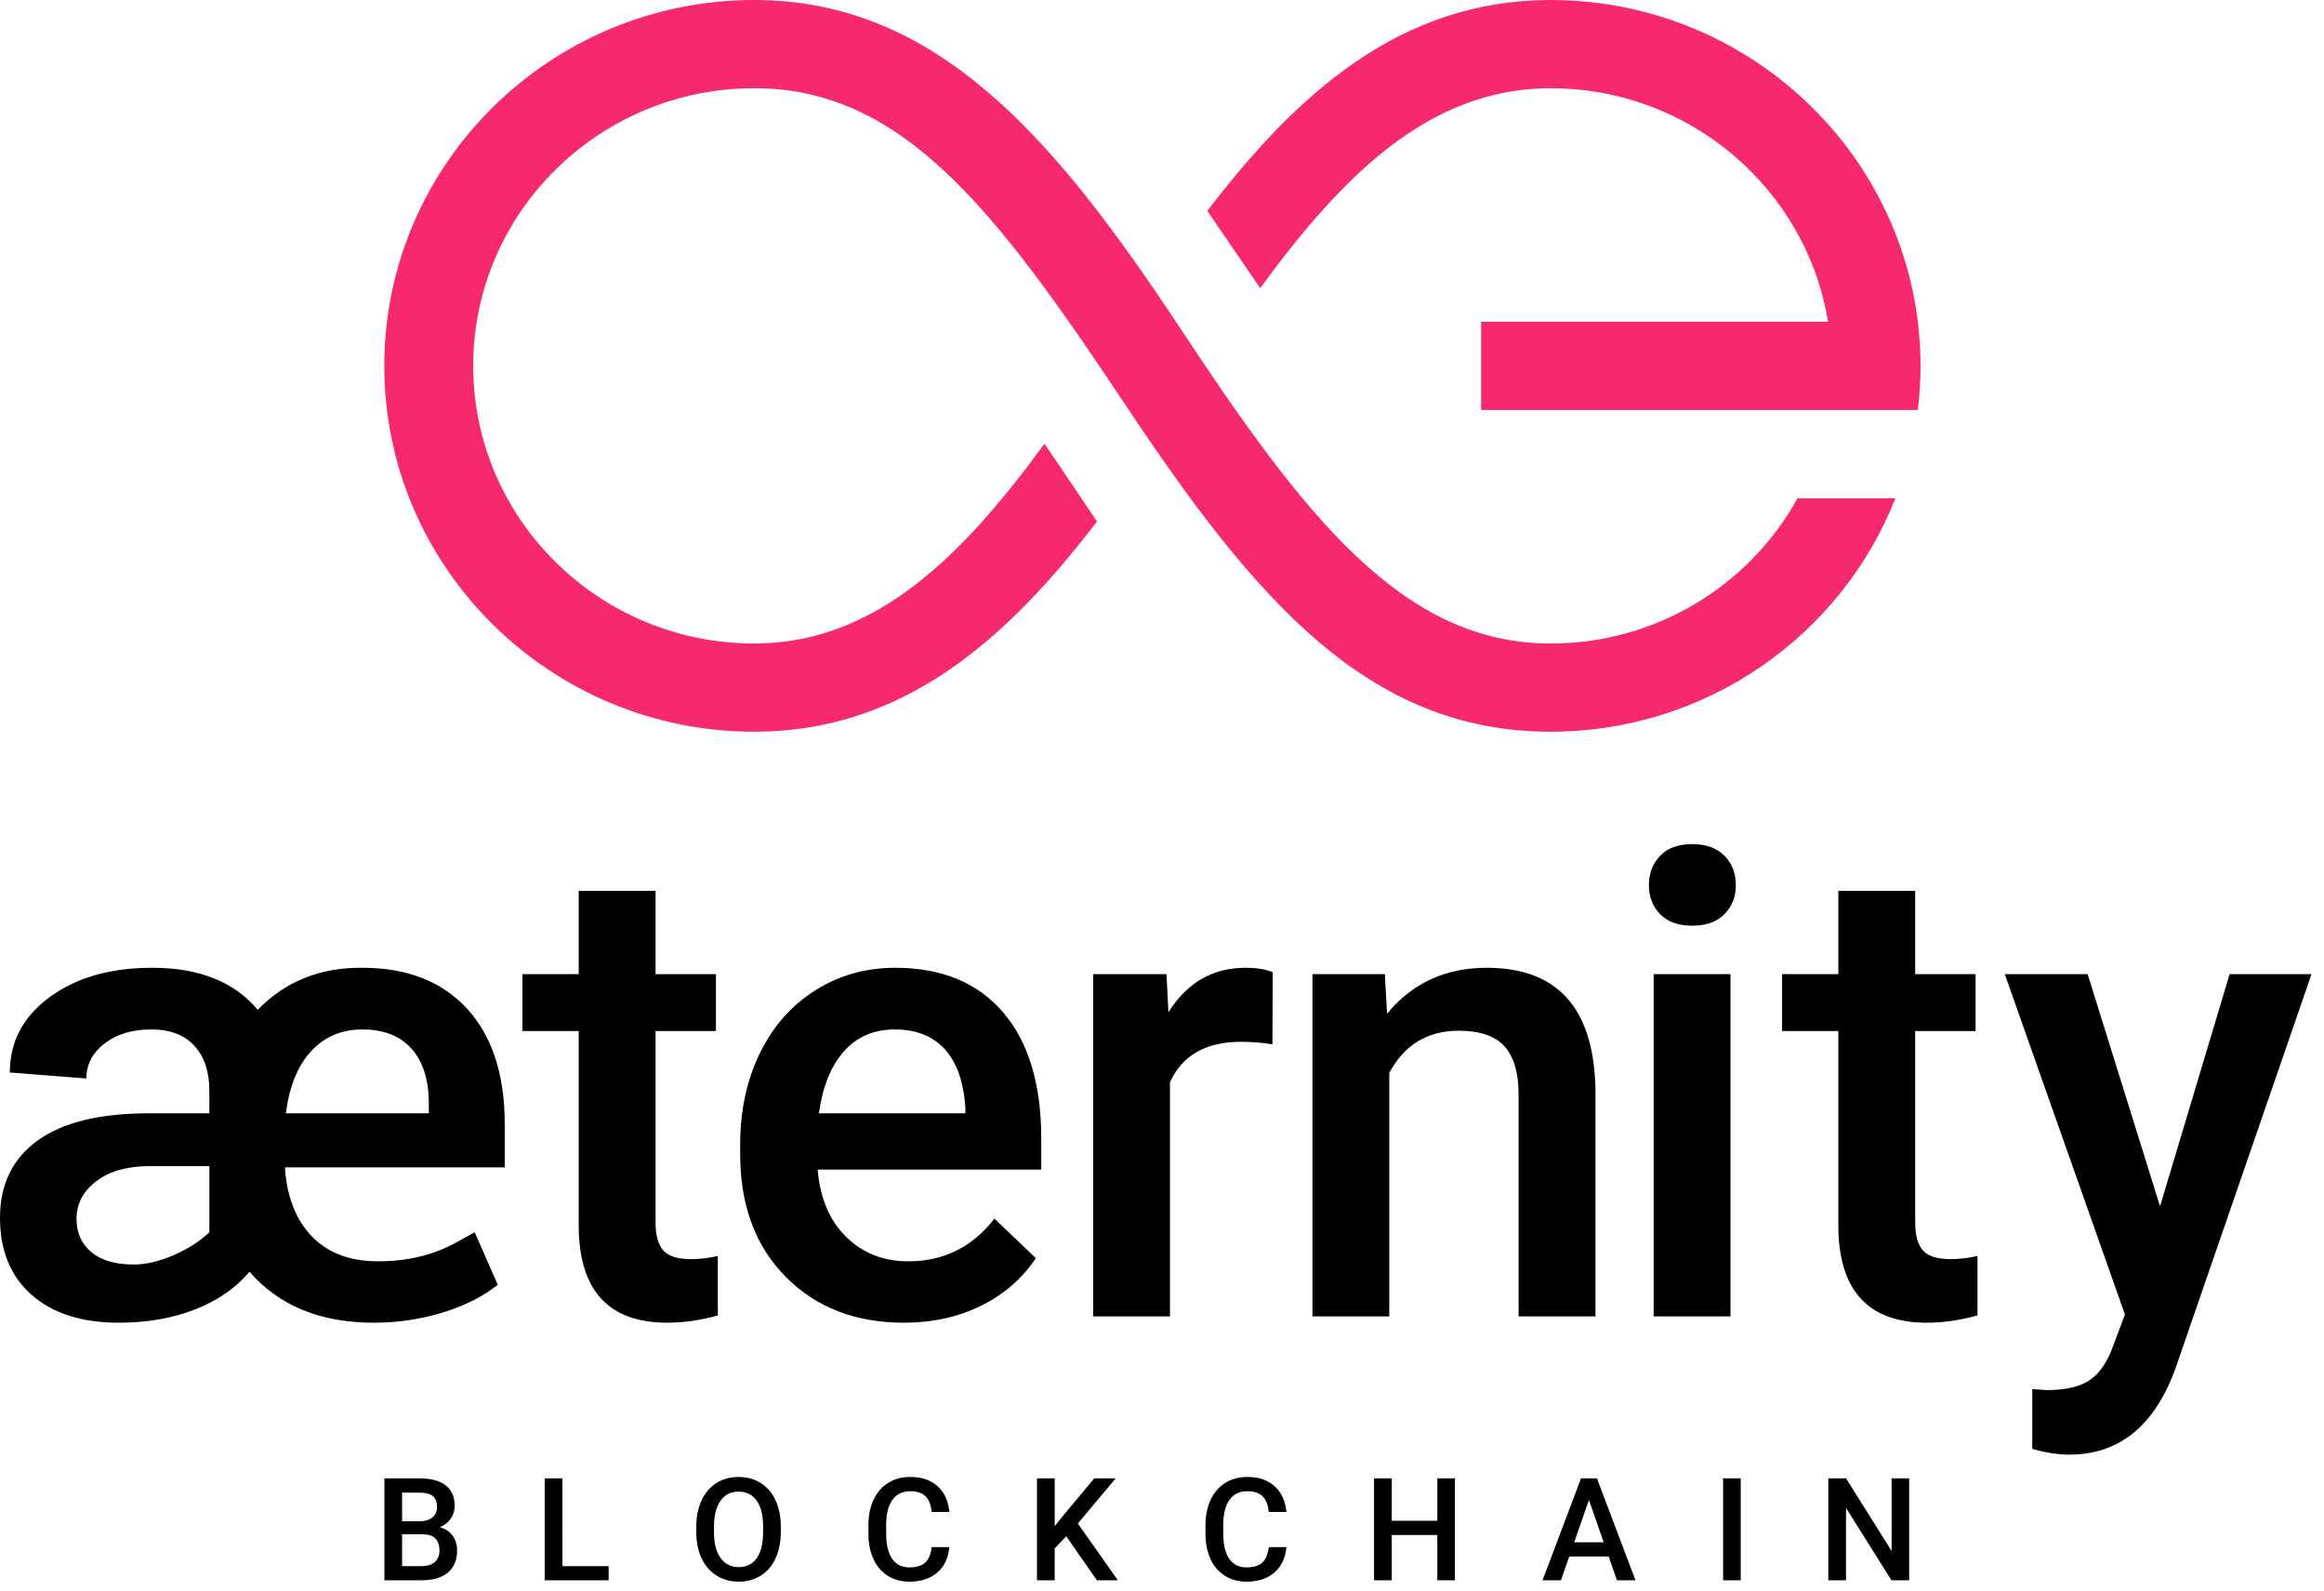
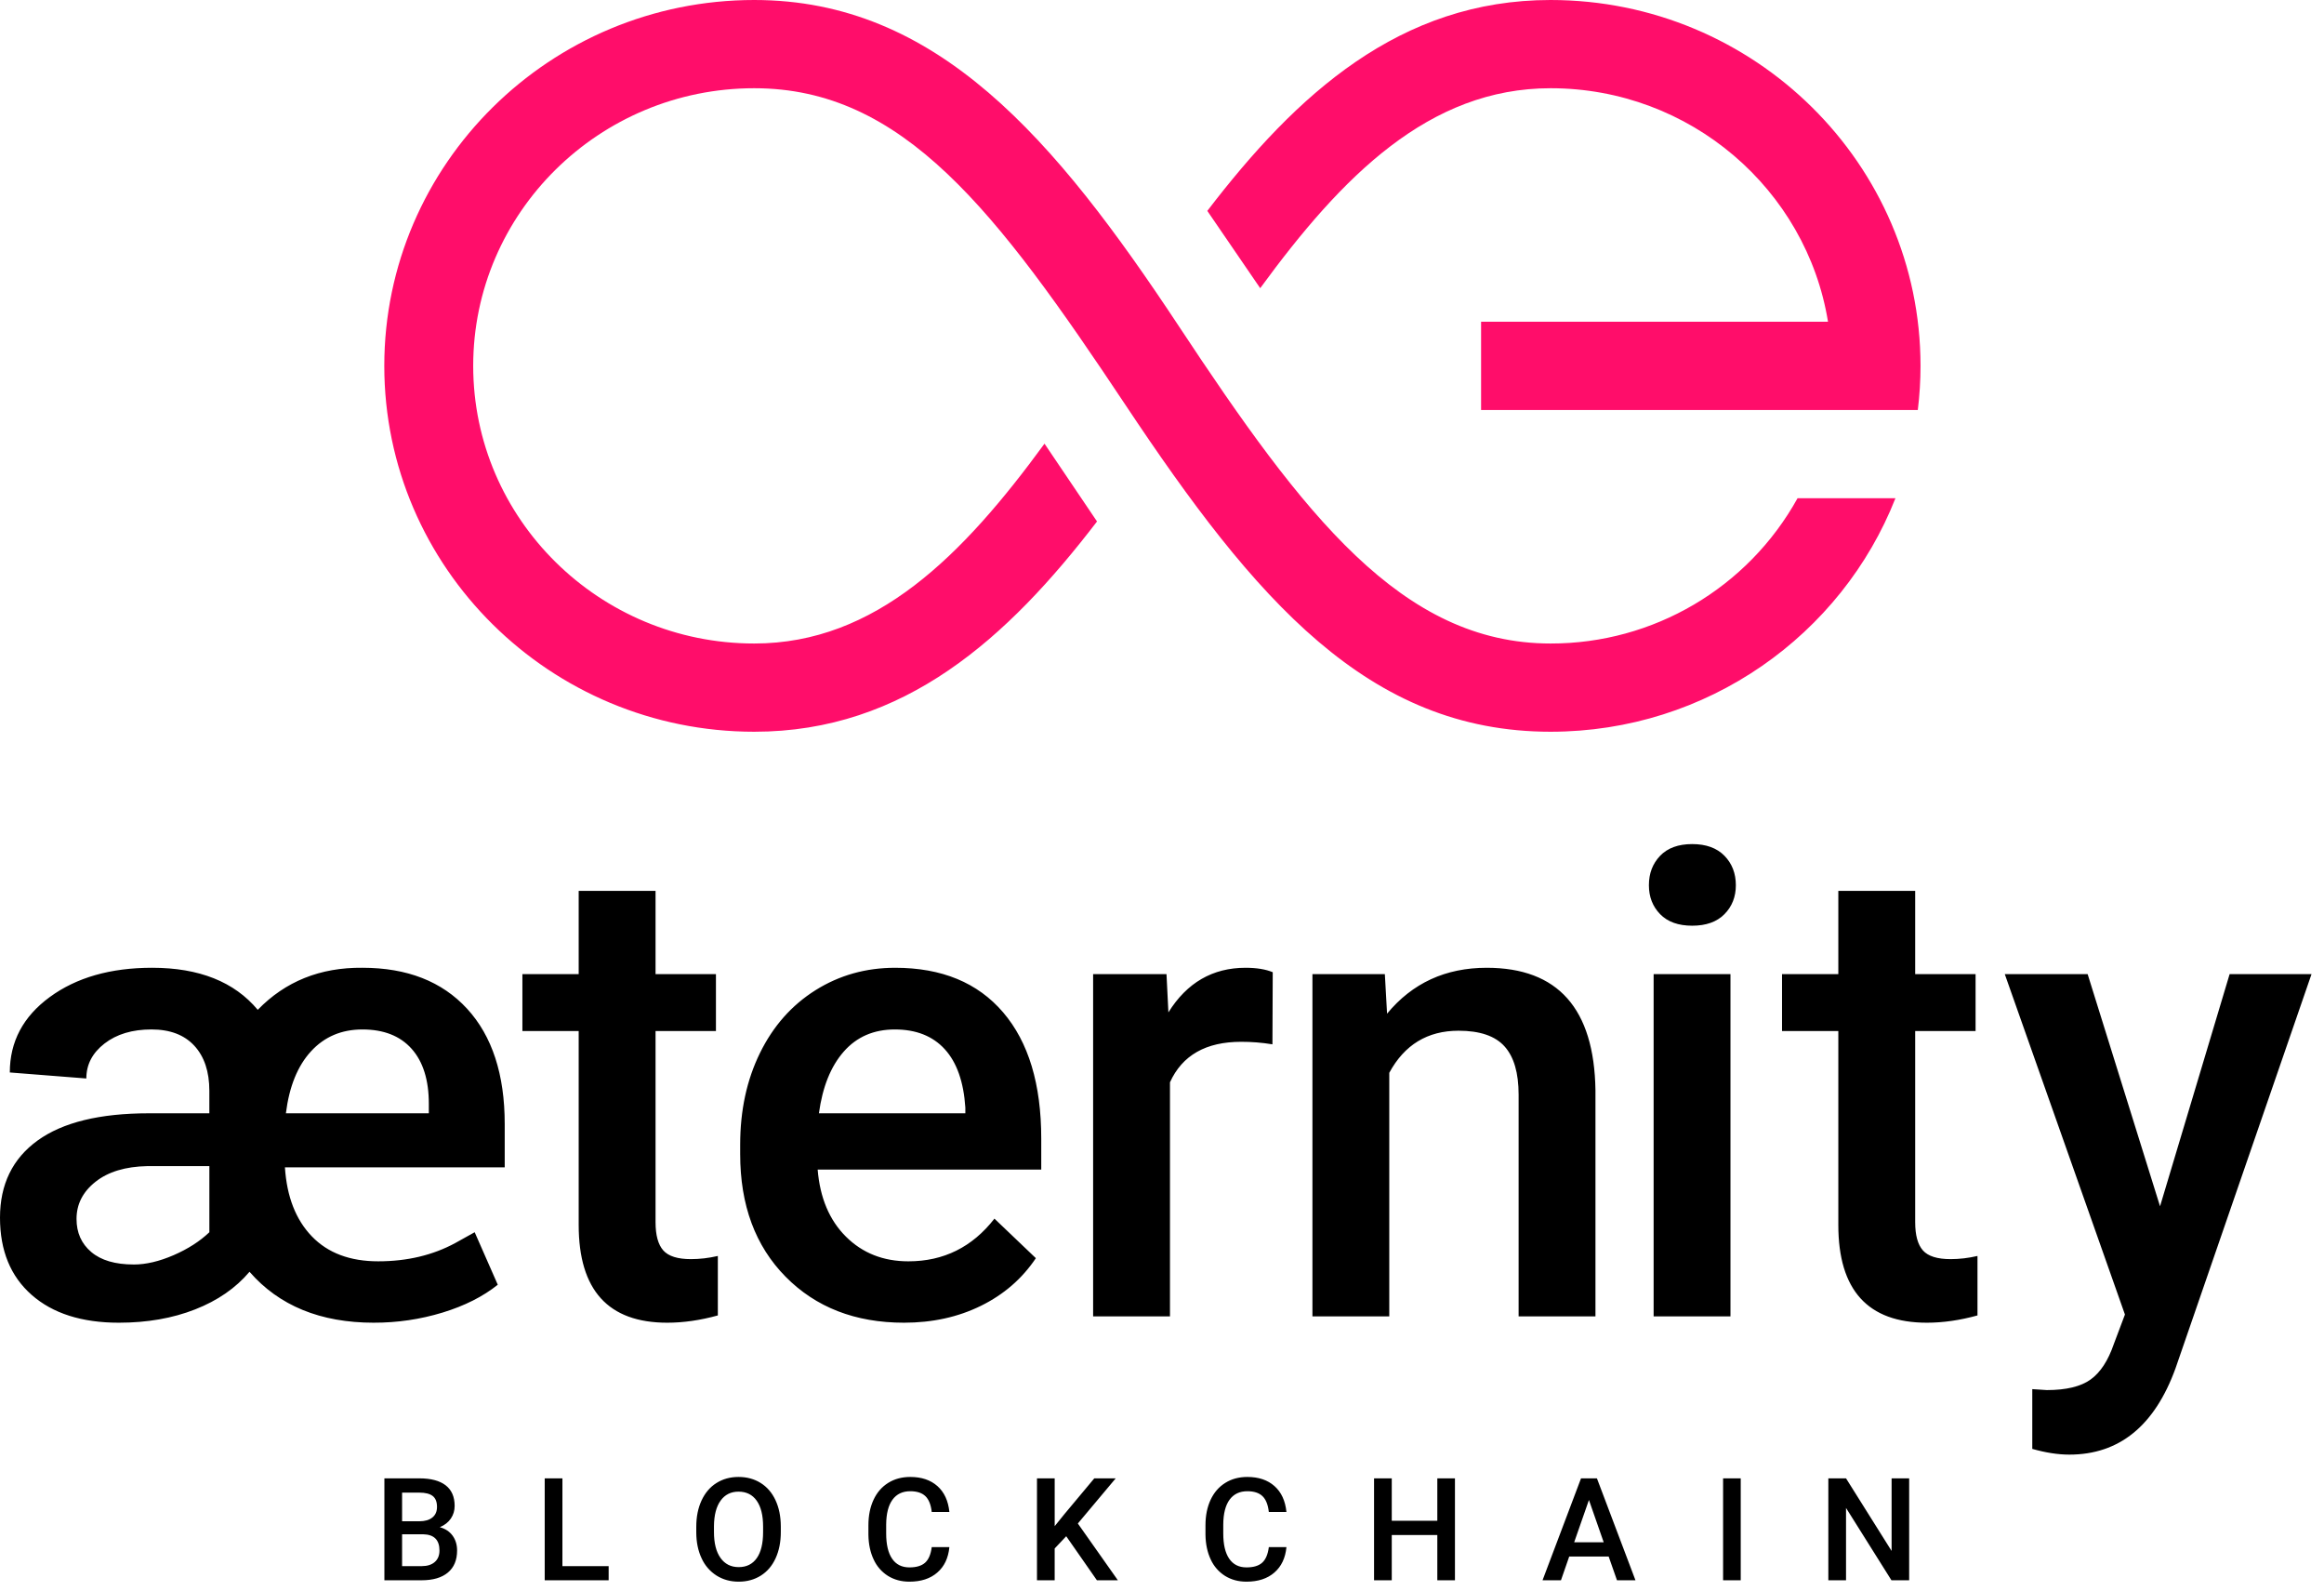
<svg xmlns="http://www.w3.org/2000/svg" width="171" height="117" viewBox="0 0 171 117">
  <g fill="none" fill-rule="evenodd">
    <g fill="#000">
      <path d="M26.666 75.726c-1.536 0-2.796.535-3.78 1.606-.986 1.07-1.603 2.59-1.85 4.561h10.517v-.699c0-1.752-.423-3.102-1.268-4.048-.846-.947-2.052-1.42-3.619-1.42zM9.843 93.016c.9 0 1.876-.23 2.932-.687 1.054-.458 1.93-1.02 2.63-1.687v-4.864h-4.562c-1.613.032-2.885.416-3.816 1.153-.931.736-1.396 1.648-1.396 2.734 0 1.008.36 1.819 1.082 2.43.722.614 1.765.92 3.13.92zm17.66 4.281c-3.924 0-6.972-1.249-9.144-3.746-1.009 1.194-2.343 2.117-4.003 2.768-1.66.652-3.528.978-5.607.978-2.73 0-4.871-.682-6.422-2.048C.775 93.884 0 91.992 0 89.57c0-2.45.923-4.343 2.769-5.677 1.846-1.334 4.576-2 8.19-2h4.445V80.24c0-1.412-.369-2.517-1.105-3.316-.737-.799-1.789-1.199-3.154-1.199-1.41 0-2.563.346-3.455 1.036-.892.69-1.338 1.547-1.338 2.571l-5.63-.442c0-2.265.98-4.115 2.943-5.55 1.962-1.435 4.471-2.152 7.527-2.152 3.46 0 6.05 1.032 7.773 3.094 2.031-2.094 4.598-3.125 7.701-3.094 3.289 0 5.856 1.004 7.703 3.013 1.845 2.01 2.768 4.837 2.768 8.482v3.188H20.965c.14 2.156.799 3.847 1.978 5.072 1.179 1.226 2.808 1.838 4.887 1.838 2.125 0 4.017-.449 5.677-1.349l1.42-.791 1.699 3.863c-1.086.869-2.44 1.551-4.06 2.047a17.187 17.187 0 0 1-5.062.745zM48.235 65.534v6.12h4.444v4.189h-4.444v14.054c0 .963.19 1.656.57 2.083.38.427 1.058.64 2.035.64.652 0 1.311-.078 1.979-.233v4.375c-1.288.356-2.53.535-3.724.535-4.343 0-6.515-2.396-6.515-7.19V75.843h-4.142v-4.189h4.142v-6.12h5.655zM65.841 75.726c-1.552 0-2.804.543-3.758 1.629-.954 1.086-1.563 2.599-1.827 4.538H71.03v-.42c-.124-1.892-.628-3.323-1.512-4.292-.885-.97-2.11-1.455-3.677-1.455m.675 21.571c-3.584 0-6.49-1.129-8.715-3.386-2.226-2.257-3.339-5.262-3.339-9.017v-.697c0-2.514.485-4.76 1.455-6.737.97-1.978 2.33-3.517 4.084-4.62 1.752-1.1 3.707-1.651 5.864-1.651 3.428 0 6.076 1.094 7.946 3.28 1.87 2.188 2.804 5.282 2.804 9.285v2.28H60.164c.17 2.08.864 3.724 2.082 4.934 1.217 1.21 2.75 1.814 4.596 1.814 2.59 0 4.7-1.047 6.329-3.14l3.048 2.908c-1.009 1.505-2.354 2.673-4.037 3.502-1.683.83-3.572 1.245-5.666 1.245M93.626 76.82a13.991 13.991 0 0 0-2.304-.186c-2.59 0-4.336.993-5.235 2.979v17.219h-5.655V71.654h5.399l.14 2.816c1.364-2.187 3.257-3.281 5.677-3.281.807 0 1.474.108 2 .325l-.022 5.306zM101.897 71.654l.163 2.91c1.861-2.25 4.304-3.375 7.33-3.375 5.243 0 7.911 3.002 8.004 9.005v16.638h-5.654V80.52c0-1.598-.345-2.78-1.036-3.549-.69-.768-1.819-1.152-3.385-1.152-2.28 0-3.98 1.033-5.096 3.095v17.918h-5.654V71.654h5.328zM121.674 96.831h5.654V71.654h-5.654v25.177zm-.348-31.715c0-.87.275-1.59.825-2.164.55-.574 1.339-.862 2.362-.862 1.024 0 1.815.288 2.374.862.558.573.837 1.295.837 2.164 0 .853-.28 1.563-.837 2.128-.559.567-1.35.85-2.374.85-1.023 0-1.811-.283-2.362-.85-.55-.565-.825-1.275-.825-2.128zM140.919 65.534v6.12h4.444v4.189h-4.444v14.054c0 .963.19 1.656.57 2.083.38.427 1.058.64 2.036.64.652 0 1.31-.078 1.978-.233v4.375c-1.288.356-2.529.535-3.723.535-4.344 0-6.516-2.396-6.516-7.19V75.843h-4.142v-4.189h4.142v-6.12h5.655zM158.936 88.734l5.12-17.08h6.026l-10.006 28.994c-1.536 4.234-4.142 6.352-7.818 6.352-.823 0-1.73-.14-2.723-.421v-4.396l1.07.07c1.428 0 2.502-.26 3.223-.778.722-.52 1.291-1.392 1.71-2.617l.815-2.162-8.842-25.042h6.097l5.328 17.08z" />
    </g>
    <g fill="#000">
      <path d="M29.586 112.86v2.343h1.447c.408 0 .727-.102.958-.304.23-.202.345-.484.345-.844 0-.78-.398-1.178-1.195-1.195h-1.555zm0-.958h1.277c.405 0 .722-.092.95-.276.229-.183.342-.443.342-.78 0-.37-.105-.638-.316-.802-.212-.165-.54-.248-.986-.248h-1.267v2.106zm-1.302 4.34v-7.496h2.569c.848 0 1.493.17 1.936.51.442.34.664.845.664 1.519 0 .343-.093.652-.278.926-.186.275-.457.488-.814.639.405.11.718.316.94.62.221.304.332.668.332 1.095 0 .703-.226 1.244-.677 1.621-.451.378-1.098.567-1.938.567h-2.734zM41.382 115.203h3.403v1.04H40.08v-7.497h1.303zM56.149 112.299c0-.831-.157-1.468-.472-1.91-.313-.443-.759-.665-1.336-.665-.562 0-1.003.22-1.32.662-.318.44-.48 1.064-.487 1.872v.432c0 .824.16 1.46.482 1.91.32.45.766.675 1.336.675.576 0 1.02-.22 1.331-.66.31-.438.466-1.08.466-1.925v-.391zm1.303.39c0 .736-.128 1.38-.382 1.934-.253.555-.617.98-1.088 1.277-.473.297-1.016.446-1.63.446-.608 0-1.15-.149-1.624-.446a2.912 2.912 0 0 1-1.102-1.27c-.26-.548-.39-1.182-.394-1.899v-.422c0-.731.129-1.376.388-1.936.26-.56.625-.988 1.097-1.284.472-.298 1.014-.446 1.624-.446.612 0 1.153.147 1.625.44.472.294.837.716 1.094 1.266.258.552.388 1.193.392 1.924v.417zM69.855 113.802c-.076.8-.37 1.424-.886 1.871-.515.45-1.2.673-2.054.673-.597 0-1.123-.142-1.579-.425a2.784 2.784 0 0 1-1.052-1.207c-.248-.522-.376-1.128-.386-1.818v-.7c0-.707.125-1.33.376-1.87.25-.539.61-.953 1.078-1.246.468-.292 1.01-.437 1.625-.437.827 0 1.493.223 1.998.672.504.447.797 1.082.88 1.902h-1.298c-.061-.539-.218-.927-.471-1.166-.252-.239-.622-.358-1.11-.358-.566 0-1.001.207-1.304.62-.304.415-.46 1.023-.467 1.823v.665c0 .81.145 1.43.436 1.855.29.426.714.64 1.274.64.511 0 .896-.115 1.154-.346.257-.23.42-.612.488-1.148h1.298zM78.453 113.004l-.85.901v2.338h-1.302v-7.497h1.303v3.517l.72-.891 2.194-2.626h1.576l-2.786 3.321 2.945 4.176H80.71zM94.657 113.802c-.076.8-.371 1.424-.886 1.871-.515.45-1.2.673-2.054.673-.597 0-1.123-.142-1.579-.425a2.781 2.781 0 0 1-1.052-1.207c-.248-.522-.376-1.128-.387-1.818v-.7c0-.707.125-1.33.376-1.87.251-.539.61-.953 1.08-1.246.467-.292 1.01-.437 1.624-.437.827 0 1.493.223 1.997.672.505.447.798 1.082.88 1.902H93.36c-.061-.539-.218-.927-.471-1.166-.252-.239-.622-.358-1.11-.358-.566 0-1.001.207-1.305.62-.304.415-.46 1.023-.466 1.823v.665c0 .81.145 1.43.436 1.855.29.426.714.64 1.274.64.511 0 .896-.115 1.153-.346.258-.23.42-.612.49-1.148h1.297zM107.055 116.243h-1.297v-3.326h-3.352v3.326h-1.303v-7.497h1.303v3.12h3.352v-3.12h1.297zM115.829 113.447H118l-1.086-3.11-1.086 3.11zm2.538 1.05h-2.904l-.607 1.746H113.5l2.832-7.497h1.17l2.836 7.497h-1.36l-.612-1.746zM126.785 116.243h1.298v-7.497h-1.298zM140.476 116.243h-1.303l-3.342-5.32v5.32h-1.302v-7.497h1.302l3.353 5.34v-5.34h1.292z" />
    </g>
-     <g fill="#F7296E">
+     <g fill="#ff0d6a">
      <path d="M114.09 0C103.003 0 95.403 6.93 88.834 15.513l3.892 5.686c6.018-8.232 12.413-14.709 21.366-14.709 10.283 0 18.834 7.454 20.413 17.178h-25.527v6.49h32.135a26.79 26.79 0 0 0 .199-3.245C141.31 12.073 129.1 0 114.09 0" />
      <path d="M114.09 47.336c-10.948 0-18.171-9.455-27.342-23.329C77.578 10.134 68.922 0 55.496 0c-15.01 0-27.22 12.073-27.22 26.913s12.21 26.913 27.22 26.913c11.069 0 18.662-6.904 25.223-15.467l-3.864-5.723c-6.016 8.228-12.41 14.7-21.36 14.7-11.401 0-20.677-9.161-20.677-20.423 0-11.26 9.276-20.423 20.678-20.423 10.948 0 17.782 8.974 27.322 23.306 9.54 14.333 17.847 24.03 31.273 24.03 11.538 0 21.422-7.135 25.376-17.177h-7.203a20.733 20.733 0 0 1-18.173 10.687" />
    </g>
  </g>
</svg>
